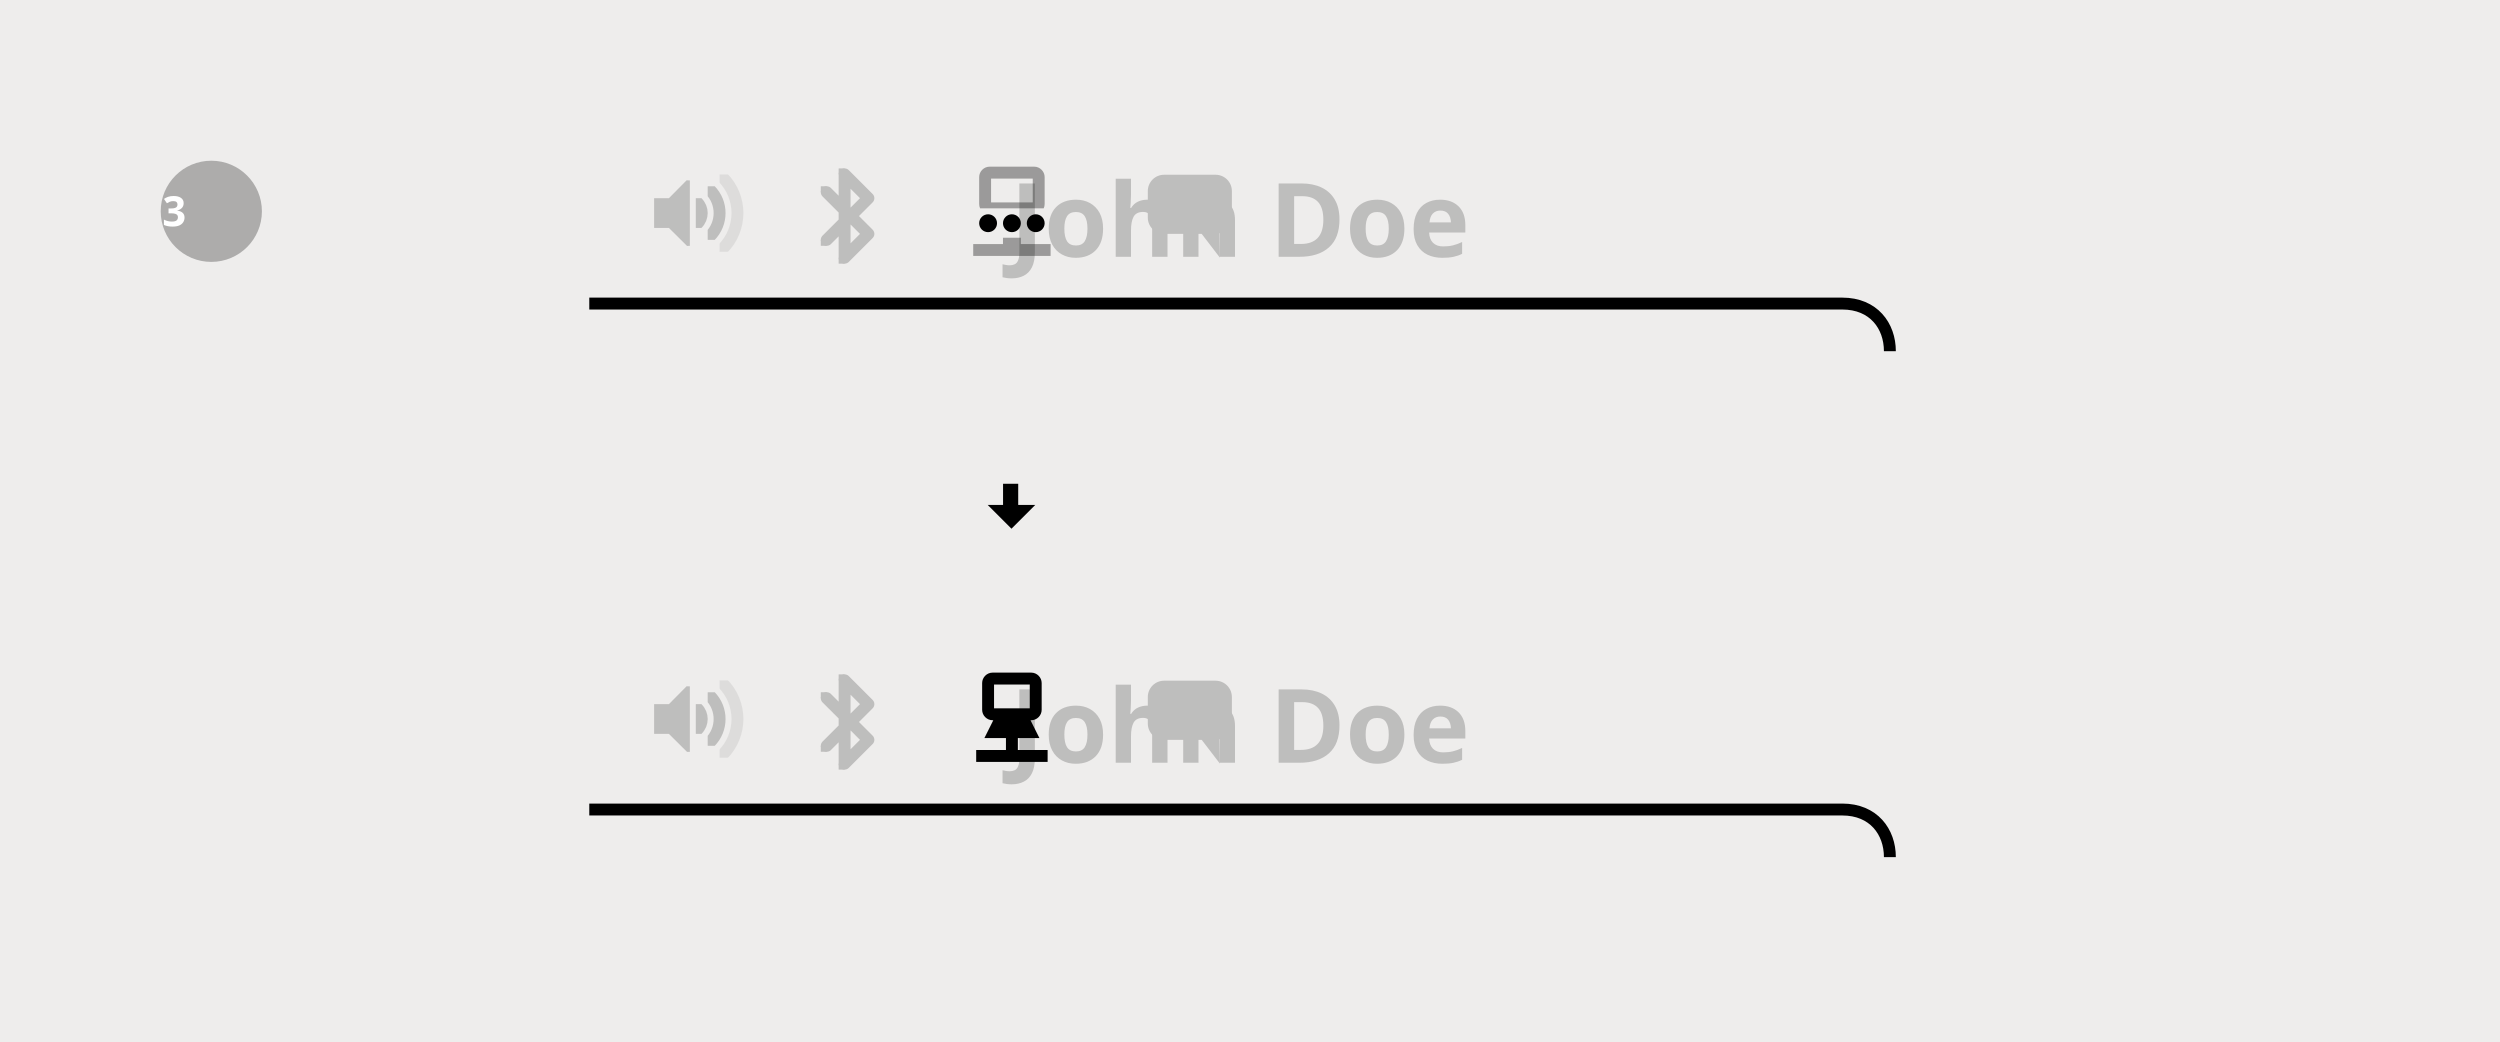
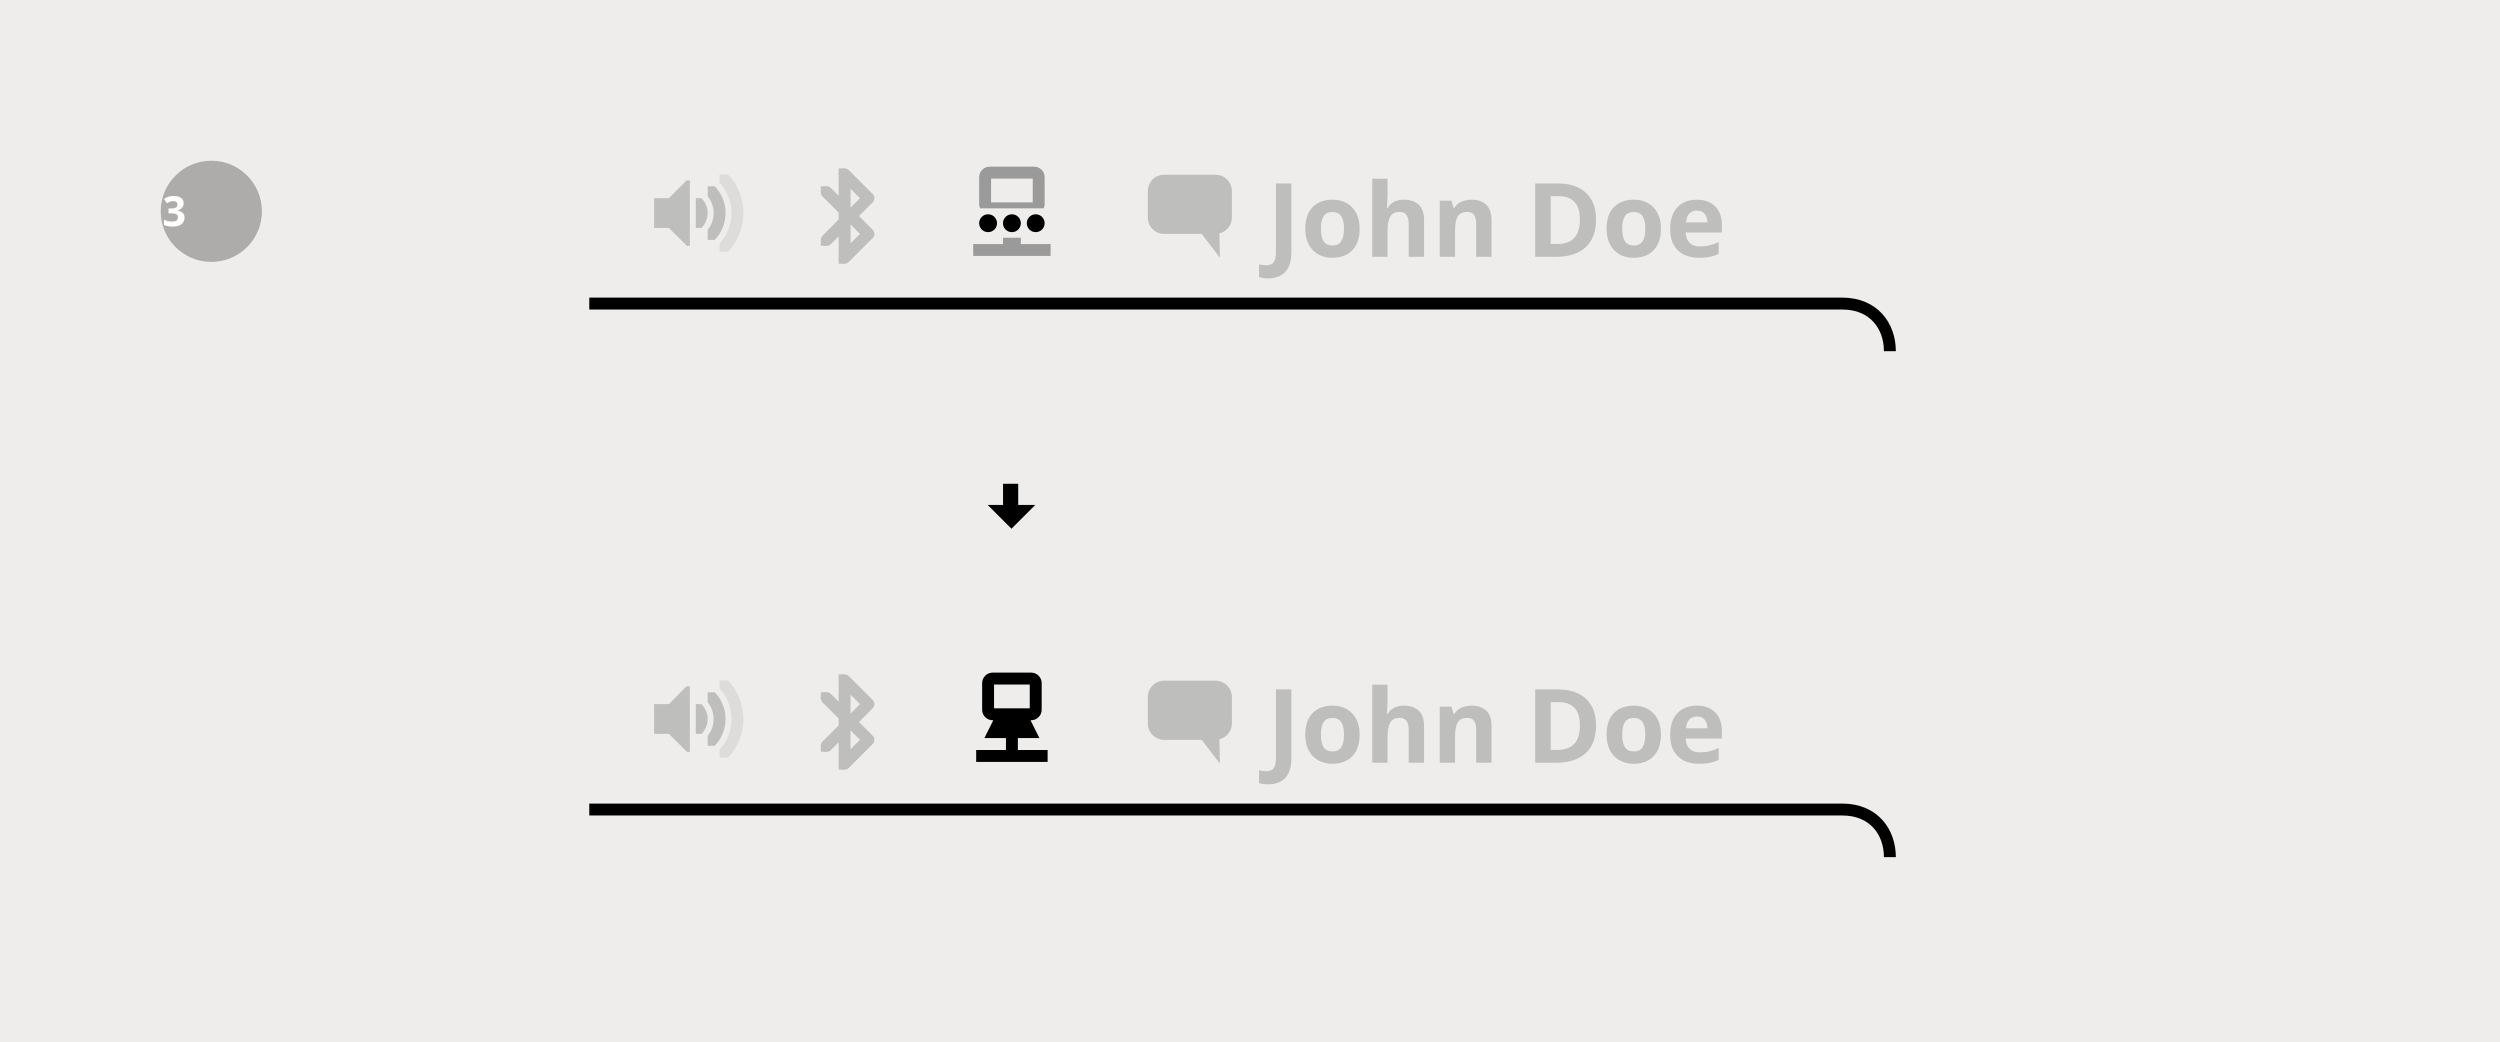
<svg xmlns="http://www.w3.org/2000/svg" xmlns:ns1="http://www.openswatchbook.org/uri/2009/osb" xmlns:xlink="http://www.w3.org/1999/xlink" width="840" height="350" id="svg10075" version="1.1">
  <defs id="defs10077">
    <linearGradient id="linearGradient14901">
      <stop style="stop-color:#000000;stop-opacity:1;" offset="0" id="stop14903" />
      <stop style="stop-color:#000000;stop-opacity:0;" offset="1" id="stop14905" />
    </linearGradient>
    <linearGradient ns1:paint="gradient" id="RHEL7">
      <stop id="stop13323" offset="0" style="stop-color:#a3dbe8;stop-opacity:1;" />
      <stop id="stop13325" offset="1" style="stop-color:#a3dbe8;stop-opacity:1;" />
    </linearGradient>
    <linearGradient id="GNOME" ns1:paint="gradient">
      <stop style="stop-color:#eeedec;stop-opacity:1;" offset="0" id="stop11074" />
      <stop style="stop-color:#eeedec;stop-opacity:1" offset="1" id="stop11076" />
    </linearGradient>
    <linearGradient id="BLANK" ns1:paint="gradient">
      <stop style="stop-color:#eeedec;stop-opacity:0;" offset="0" id="stop7012" />
      <stop style="stop-color:#eeedec;stop-opacity:0" offset="1" id="stop7014" />
    </linearGradient>
    <linearGradient xlink:href="#GNOME" id="linearGradient7064" gradientTransform="matrix(1.183438,0,0,0.896461,5.70167,415.6038)" x1="-18.338" y1="490.549" x2="713.429" y2="490.549" gradientUnits="userSpaceOnUse" />
    <linearGradient xlink:href="#linearGradient5716" id="linearGradient5885" x1="29.09" y1="11.773" x2="33.971" y2="9.709" gradientUnits="userSpaceOnUse" />
    <linearGradient id="linearGradient5716">
      <stop style="stop-color:#000000;stop-opacity:1;" offset="0" id="stop5718" />
      <stop style="stop-color:#484848;stop-opacity:1;" offset="1" id="stop5720" />
    </linearGradient>
    <linearGradient xlink:href="#linearGradient5716" id="linearGradient17441" x1="29.09" y1="11.773" x2="33.971" y2="9.709" gradientUnits="userSpaceOnUse" />
    <linearGradient id="linearGradient17443">
      <stop style="stop-color:#000000;stop-opacity:1;" offset="0" id="stop17445" />
      <stop style="stop-color:#484848;stop-opacity:1;" offset="1" id="stop17447" />
    </linearGradient>
    <linearGradient id="linearGradient3962-1-1-9-5-4-2">
      <stop id="stop3964-5-0-1-9-6-6" offset="0" style="stop-color: rgb(211, 233, 255); stop-opacity: 1;" />
      <stop id="stop4134-0-8-0-8-6-6" offset="0.155" style="stop-color: rgb(243, 249, 255); stop-opacity: 1;" />
      <stop id="stop4346-9-1-1-2-3-4" offset="0.631" style="stop-color: rgb(55, 100, 151); stop-opacity: 1;" />
      <stop style="stop-color: rgb(39, 62, 93); stop-opacity: 1;" offset="0.816" id="stop6610-2-9-0-2-7" />
      <stop id="stop3966-7-2-7-7-1-3" offset="1" style="stop-color: rgb(82, 110, 165); stop-opacity: 1;" />
    </linearGradient>
    <radialGradient xlink:href="#linearGradient6868-5-7-5-4-3" id="radialGradient68893" gradientUnits="userSpaceOnUse" gradientTransform="matrix(1,0,0,0.931606,0,1.57305)" cx="24.881" cy="23" fx="24.881" fy="23" r="19.19" />
    <linearGradient id="linearGradient6868-5-7-5-4-3">
      <stop id="stop6870-84-7-0-1-8" offset="0" style="stop-color: rgb(0, 0, 0); stop-opacity: 1;" />
      <stop id="stop6872-0-5-0-7-1" offset="1" style="stop-color: rgb(0, 0, 0); stop-opacity: 0;" />
    </linearGradient>
    <radialGradient xlink:href="#linearGradient6868-5-7-5-4-3" id="radialGradient68891" gradientUnits="userSpaceOnUse" gradientTransform="matrix(1,0,0,0.931606,0,1.57305)" cx="24.881" cy="23" fx="24.881" fy="23" r="19.19" />
    <radialGradient xlink:href="#linearGradient6868-5-7-5-4-3" id="radialGradient68897" gradientUnits="userSpaceOnUse" gradientTransform="matrix(1,0,0,0.931606,0,1.57305)" cx="24.881" cy="23" fx="24.881" fy="23" r="19.19" />
    <radialGradient xlink:href="#linearGradient6868-5-7-5-4-3" id="radialGradient68895" gradientUnits="userSpaceOnUse" gradientTransform="matrix(1,0,0,0.931606,0,1.57305)" cx="24.881" cy="23" fx="24.881" fy="23" r="19.19" />
    <radialGradient xlink:href="#linearGradient6868-5-7-5-4-3" id="radialGradient68901" gradientUnits="userSpaceOnUse" gradientTransform="matrix(1,0,0,0.931606,0,1.57305)" cx="24.881" cy="23" fx="24.881" fy="23" r="19.19" />
    <radialGradient xlink:href="#linearGradient6868-5-7-5-4-3" id="radialGradient68899" gradientUnits="userSpaceOnUse" gradientTransform="matrix(1,0,0,0.931606,0,1.57305)" cx="24.881" cy="23" fx="24.881" fy="23" r="19.19" />
    <radialGradient xlink:href="#linearGradient6868-5-7-5-4-3" id="radialGradient68905" gradientUnits="userSpaceOnUse" gradientTransform="matrix(1,0,0,0.931606,0,1.57305)" cx="24.881" cy="23" fx="24.881" fy="23" r="19.19" />
    <radialGradient xlink:href="#linearGradient6868-5-7-5-4-3" id="radialGradient68903" gradientUnits="userSpaceOnUse" gradientTransform="matrix(1,0,0,0.931606,0,1.57305)" cx="24.881" cy="23" fx="24.881" fy="23" r="19.19" />
    <radialGradient xlink:href="#linearGradient6868-5-7-5-4-3" id="radialGradient68909" gradientUnits="userSpaceOnUse" gradientTransform="matrix(1,0,0,0.931606,0,1.57305)" cx="24.881" cy="23" fx="24.881" fy="23" r="19.19" />
    <radialGradient xlink:href="#linearGradient6868-5-7-5-4-3" id="radialGradient68907" gradientUnits="userSpaceOnUse" gradientTransform="matrix(1,0,0,0.931606,0,1.57305)" cx="24.881" cy="23" fx="24.881" fy="23" r="19.19" />
    <radialGradient xlink:href="#linearGradient6868-5-7-5-4-3" id="radialGradient68913" gradientUnits="userSpaceOnUse" gradientTransform="matrix(1,0,0,0.931606,0,1.57305)" cx="24.881" cy="23" fx="24.881" fy="23" r="19.19" />
    <radialGradient xlink:href="#linearGradient6868-5-7-5-4-3" id="radialGradient68911" gradientUnits="userSpaceOnUse" gradientTransform="matrix(1,0,0,0.931606,0,1.57305)" cx="24.881" cy="23" fx="24.881" fy="23" r="19.19" />
    <radialGradient xlink:href="#linearGradient6868-5-7-5-4-3" id="radialGradient68917" gradientUnits="userSpaceOnUse" gradientTransform="matrix(1,0,0,0.931606,0,1.57305)" cx="24.881" cy="23" fx="24.881" fy="23" r="19.19" />
    <radialGradient xlink:href="#linearGradient6868-5-7-5-4-3" id="radialGradient68915" gradientUnits="userSpaceOnUse" gradientTransform="matrix(1,0,0,0.931606,0,1.57305)" cx="24.881" cy="23" fx="24.881" fy="23" r="19.19" />
    <radialGradient xlink:href="#linearGradient6868-5-7-5-4-3" id="radialGradient68921" gradientUnits="userSpaceOnUse" gradientTransform="matrix(1,0,0,0.931606,0,1.57305)" cx="24.881" cy="23" fx="24.881" fy="23" r="19.19" />
    <radialGradient xlink:href="#linearGradient6868-5-7-5-4-3" id="radialGradient68919" gradientUnits="userSpaceOnUse" gradientTransform="matrix(1,0,0,0.931606,0,1.57305)" cx="24.881" cy="23" fx="24.881" fy="23" r="19.19" />
    <radialGradient xlink:href="#linearGradient6868-5-7-5-4-3" id="radialGradient68925" gradientUnits="userSpaceOnUse" gradientTransform="matrix(1,0,0,0.931606,0,1.57305)" cx="24.881" cy="23" fx="24.881" fy="23" r="19.19" />
    <radialGradient xlink:href="#linearGradient6868-5-7-5-4-3" id="radialGradient68923" gradientUnits="userSpaceOnUse" gradientTransform="matrix(1,0,0,0.931606,0,1.57305)" cx="24.881" cy="23" fx="24.881" fy="23" r="19.19" />
    <clipPath clipPathUnits="userSpaceOnUse" id="clipPath56767">
      <path id="path56769" d="m 228.46,29.202 833.574,0 0,290.286 c -330.236,0 -408.683,175.77 -833.574,175.77 z" style="color:#000000;fill:#babdb6;stroke:none;stroke-width:1;marker:none;visibility:visible;display:inline;overflow:visible;enable-background:accumulate" />
    </clipPath>
    <clipPath clipPathUnits="userSpaceOnUse" id="clipPath14882">
      <path style="color:#000000;fill:#000000;fill-opacity:1;fill-rule:nonzero;stroke:#000000;stroke-width:8.726;stroke-linecap:butt;stroke-linejoin:miter;stroke-miterlimit:4;stroke-opacity:1;stroke-dasharray:none;stroke-dashoffset:0;marker:none;visibility:visible;display:inline;overflow:visible;enable-background:accumulate" id="path14884" d="m 2728,390 a 482,482 0 1 1 -964,0 482,482 0 1 1 964,0 z" transform="matrix(0.3552739,0,0,0.3552739,119.0305,9.415988)" />
    </clipPath>
    <clipPath clipPathUnits="userSpaceOnUse" id="clipPath6279-7-9">
      <rect style="color:#bebebe;fill:#bebebe;fill-opacity:1;fill-rule:nonzero;stroke:none;stroke-width:2;marker:none;visibility:visible;display:inline;overflow:visible" id="rect6281-1-9" width="3.825" height="6.375" x="26.85" y="220.75" />
    </clipPath>
    <clipPath clipPathUnits="userSpaceOnUse" id="clipPath6265-3-4">
      <rect style="color:#bebebe;fill:#bebebe;fill-opacity:1;fill-rule:nonzero;stroke:none;stroke-width:2;marker:none;visibility:visible;display:inline;overflow:visible" id="rect6267-1-9" width="2.898" height="5.216" x="26.966" y="221.33" />
    </clipPath>
    <clipPath clipPathUnits="userSpaceOnUse" id="clipPath6259-8-81">
      <rect style="color:#bebebe;fill:#bebebe;fill-opacity:1;stroke:none;stroke-width:2;marker:none;visibility:visible;display:inline;overflow:visible" id="rect6261-6-6" width="1.876" height="4.873" x="26.999" y="221.502" />
    </clipPath>
    <clipPath id="clipPath6279-6-2-7-1">
      <rect style="color:#000000;fill:#000000;fill-opacity:1;fill-rule:nonzero;stroke:none;stroke-width:2;marker:none;visibility:visible;display:inline;overflow:visible;enable-background:accumulate" id="rect6281-3-4-6-6" y="220.75" x="26.85" height="6.375" width="3.825" />
    </clipPath>
    <clipPath id="clipPath6265-33-1-4-3">
      <rect style="color:#000000;fill:#000000;fill-opacity:1;fill-rule:nonzero;stroke:none;stroke-width:2;marker:none;visibility:visible;display:inline;overflow:visible;enable-background:accumulate" id="rect6267-6-9-5-5" y="221.33" x="26.966" height="5.216" width="2.898" />
    </clipPath>
    <clipPath id="clipPath6259-6-3-9">
      <rect style="color:#000000;fill:#000000;fill-opacity:1;stroke:none;stroke-width:2;marker:none;visibility:visible;display:inline;overflow:visible;enable-background:accumulate" id="rect6261-4-5-4" y="221.502" x="26.999" height="4.873" width="1.876" />
    </clipPath>
    <clipPath id="clipPath25942">
      <rect style="color:#000000;fill:#000000;fill-opacity:1;fill-rule:nonzero;stroke:none;stroke-width:2;marker:none;visibility:visible;display:inline;overflow:visible;enable-background:accumulate" id="rect25944" y="220.75" x="26.85" height="6.375" width="3.825" />
    </clipPath>
    <clipPath id="clipPath25946">
      <rect style="color:#000000;fill:#000000;fill-opacity:1;fill-rule:nonzero;stroke:none;stroke-width:2;marker:none;visibility:visible;display:inline;overflow:visible;enable-background:accumulate" id="rect25948" y="221.33" x="26.966" height="5.216" width="2.898" />
    </clipPath>
    <clipPath id="clipPath25950">
      <rect style="color:#000000;fill:#000000;fill-opacity:1;stroke:none;stroke-width:2;marker:none;visibility:visible;display:inline;overflow:visible;enable-background:accumulate" id="rect25952" y="221.502" x="26.999" height="4.873" width="1.876" />
    </clipPath>
    <clipPath id="clipPath6279-6-9-6-0">
      <rect style="color:#000000;fill:#000000;fill-opacity:1;fill-rule:nonzero;stroke:none;stroke-width:2;marker:none;visibility:visible;display:inline;overflow:visible;enable-background:accumulate" id="rect6281-3-1-6-2" y="220.75" x="26.85" height="6.375" width="3.825" />
    </clipPath>
    <clipPath id="clipPath6265-33-6-4-2-8">
      <rect style="color:#000000;fill:#000000;fill-opacity:1;fill-rule:nonzero;stroke:none;stroke-width:2;marker:none;visibility:visible;display:inline;overflow:visible;enable-background:accumulate" id="rect6267-6-9-19-7-4" y="221.33" x="26.966" height="5.216" width="2.898" />
    </clipPath>
    <clipPath id="clipPath6259-6-8-2-8-7-5">
      <rect style="color:#000000;fill:#000000;fill-opacity:1;stroke:none;stroke-width:2;marker:none;visibility:visible;display:inline;overflow:visible;enable-background:accumulate" id="rect6261-4-9-2-7-6-1" y="221.502" x="26.999" height="4.873" width="1.876" />
    </clipPath>
    <clipPath id="clipPath25960">
      <rect style="color:#000000;fill:#000000;fill-opacity:1;fill-rule:nonzero;stroke:none;stroke-width:2;marker:none;visibility:visible;display:inline;overflow:visible;enable-background:accumulate" id="rect25962" y="220.75" x="26.85" height="6.375" width="3.825" />
    </clipPath>
    <clipPath id="clipPath25964">
      <rect style="color:#000000;fill:#000000;fill-opacity:1;fill-rule:nonzero;stroke:none;stroke-width:2;marker:none;visibility:visible;display:inline;overflow:visible;enable-background:accumulate" id="rect25966" y="221.33" x="26.966" height="5.216" width="2.898" />
    </clipPath>
    <clipPath id="clipPath25968">
      <rect style="color:#000000;fill:#000000;fill-opacity:1;stroke:none;stroke-width:2;marker:none;visibility:visible;display:inline;overflow:visible;enable-background:accumulate" id="rect25970" y="221.502" x="26.999" height="4.873" width="1.876" />
    </clipPath>
    <clipPath id="clipPath25972">
      <rect style="color:#000000;fill:#000000;fill-opacity:1;fill-rule:nonzero;stroke:none;stroke-width:2;marker:none;visibility:visible;display:inline;overflow:visible;enable-background:accumulate" id="rect25974" y="220.75" x="26.85" height="6.375" width="3.825" />
    </clipPath>
    <clipPath id="clipPath25976">
      <rect style="color:#000000;fill:#000000;fill-opacity:1;fill-rule:nonzero;stroke:none;stroke-width:2;marker:none;visibility:visible;display:inline;overflow:visible;enable-background:accumulate" id="rect25978" y="221.33" x="26.966" height="5.216" width="2.898" />
    </clipPath>
    <clipPath id="clipPath25980">
      <rect style="color:#000000;fill:#000000;fill-opacity:1;stroke:none;stroke-width:2;marker:none;visibility:visible;display:inline;overflow:visible;enable-background:accumulate" id="rect25982" y="221.502" x="26.999" height="4.873" width="1.876" />
    </clipPath>
    <clipPath id="clipPath25984">
      <rect style="color:#000000;fill:#000000;fill-opacity:1;fill-rule:nonzero;stroke:none;stroke-width:2;marker:none;visibility:visible;display:inline;overflow:visible;enable-background:accumulate" id="rect25986" y="220.75" x="26.85" height="6.375" width="3.825" />
    </clipPath>
    <clipPath id="clipPath25988">
      <rect style="color:#000000;fill:#000000;fill-opacity:1;fill-rule:nonzero;stroke:none;stroke-width:2;marker:none;visibility:visible;display:inline;overflow:visible;enable-background:accumulate" id="rect25990" y="221.33" x="26.966" height="5.216" width="2.898" />
    </clipPath>
    <clipPath id="clipPath25992">
      <rect style="color:#000000;fill:#000000;fill-opacity:1;stroke:none;stroke-width:2;marker:none;visibility:visible;display:inline;overflow:visible;enable-background:accumulate" id="rect25994" y="221.502" x="26.999" height="4.873" width="1.876" />
    </clipPath>
    <clipPath id="clipPath25996">
      <rect style="color:#000000;fill:#000000;fill-opacity:1;fill-rule:nonzero;stroke:none;stroke-width:2;marker:none;visibility:visible;display:inline;overflow:visible;enable-background:accumulate" id="rect25998" y="220.75" x="26.85" height="6.375" width="3.825" />
    </clipPath>
    <clipPath id="clipPath26000">
      <rect style="color:#000000;fill:#000000;fill-opacity:1;fill-rule:nonzero;stroke:none;stroke-width:2;marker:none;visibility:visible;display:inline;overflow:visible;enable-background:accumulate" id="rect26002" y="221.33" x="26.966" height="5.216" width="2.898" />
    </clipPath>
    <clipPath id="clipPath26004">
      <rect style="color:#000000;fill:#000000;fill-opacity:1;stroke:none;stroke-width:2;marker:none;visibility:visible;display:inline;overflow:visible;enable-background:accumulate" id="rect26006" y="221.502" x="26.999" height="4.873" width="1.876" />
    </clipPath>
    <clipPath id="clipPath24971-0" clipPathUnits="userSpaceOnUse">
      <rect y="-354.293" x="624" height="93" width="276" id="rect24973-5" style="color:#000000;fill:none;stroke:#000000;stroke-width:2;stroke-miterlimit:4;stroke-opacity:1;stroke-dasharray:none;marker:none;visibility:visible;display:inline;overflow:visible;enable-background:accumulate" />
    </clipPath>
-     <filter id="filter24966-4" color-interpolation-filters="sRGB">
-       <feGaussianBlur id="feGaussianBlur24968-1" stdDeviation="0.922" />
-     </filter>
    <clipPath id="clipPath6279-6-2-7">
      <rect style="color:#000000;fill:#000000;fill-opacity:1;fill-rule:nonzero;stroke:none;stroke-width:2;marker:none;visibility:visible;display:inline;overflow:visible;enable-background:accumulate" id="rect6281-3-4-6" y="220.75" x="26.85" height="6.375" width="3.825" />
    </clipPath>
    <clipPath id="clipPath6265-33-1-4">
      <rect style="color:#000000;fill:#000000;fill-opacity:1;fill-rule:nonzero;stroke:none;stroke-width:2;marker:none;visibility:visible;display:inline;overflow:visible;enable-background:accumulate" id="rect6267-6-9-5" y="221.33" x="26.966" height="5.216" width="2.898" />
    </clipPath>
    <clipPath id="clipPath6259-6-3">
      <rect style="color:#000000;fill:#000000;fill-opacity:1;stroke:none;stroke-width:2;marker:none;visibility:visible;display:inline;overflow:visible;enable-background:accumulate" id="rect6261-4-5" y="221.502" x="26.999" height="4.873" width="1.876" />
    </clipPath>
    <mask maskUnits="userSpaceOnUse" id="mask12112-0-6-5-3-8-1-7">
      <rect style="fill:url(#radialGradient12116-6-2-9-3-0-9-9);fill-opacity:1;stroke:none" id="rect12114-2-9-0-8-2-5-6" width="221" height="16" x="16.5" y="434" />
    </mask>
    <radialGradient xlink:href="#linearGradient12104-5-1-5-6-8-5-5" id="radialGradient12116-6-2-9-3-0-9-9" gradientUnits="userSpaceOnUse" gradientTransform="matrix(1,0,0,0.07239819,-1.5,410)" cx="128.5" cy="442" fx="128.5" fy="442" r="110.5" />
    <linearGradient id="linearGradient12104-5-1-5-6-8-5-5">
      <stop style="stop-color:#cccccc;stop-opacity:1;" offset="0" id="stop12106-3-0-0-5-2-4-1" />
      <stop style="stop-color:#cccccc;stop-opacity:0;" offset="1" id="stop12108-4-0-4-9-5-8-15" />
    </linearGradient>
    <clipPath id="clipPath4201-6-8-5-59">
      <path style="color:#000000;fill:#000000;fill-opacity:1;fill-rule:nonzero;stroke:none;stroke-width:2;marker:none;visibility:visible;display:inline;overflow:visible;enable-background:accumulate" id="path4203-1-2-5-0" d="m 101,177 0,5 2,0 0,2 1,0 0,-4 7,0 0,4 1,0 0,-2 2,0 0,-5 -13,0 z" />
    </clipPath>
    <clipPath id="clipPath6279-6-9-6">
      <rect style="color:#000000;fill:#000000;fill-opacity:1;fill-rule:nonzero;stroke:none;stroke-width:2;marker:none;visibility:visible;display:inline;overflow:visible;enable-background:accumulate" id="rect6281-3-1-6" y="220.75" x="26.85" height="6.375" width="3.825" />
    </clipPath>
    <clipPath id="clipPath6265-33-6-4-2">
      <rect style="color:#000000;fill:#000000;fill-opacity:1;fill-rule:nonzero;stroke:none;stroke-width:2;marker:none;visibility:visible;display:inline;overflow:visible;enable-background:accumulate" id="rect6267-6-9-19-7" y="221.33" x="26.966" height="5.216" width="2.898" />
    </clipPath>
    <clipPath id="clipPath6259-6-8-2-8-7">
      <rect style="color:#000000;fill:#000000;fill-opacity:1;stroke:none;stroke-width:2;marker:none;visibility:visible;display:inline;overflow:visible;enable-background:accumulate" id="rect6261-4-9-2-7-6" y="221.502" x="26.999" height="4.873" width="1.876" />
    </clipPath>
    <mask maskUnits="userSpaceOnUse" id="mask12112-0-6-5-3-8-3-7">
      <rect style="fill:url(#radialGradient12116-6-2-9-3-0-75-13);fill-opacity:1;stroke:none" id="rect12114-2-9-0-8-2-6-5" width="221" height="16" x="16.5" y="434" />
    </mask>
    <radialGradient xlink:href="#linearGradient12104-5-1-5-6-8-7-2" id="radialGradient12116-6-2-9-3-0-75-13" gradientUnits="userSpaceOnUse" gradientTransform="matrix(1,0,0,0.07239819,-1.5,410)" cx="128.5" cy="442" fx="128.5" fy="442" r="110.5" />
    <linearGradient id="linearGradient12104-5-1-5-6-8-7-2">
      <stop style="stop-color:#cccccc;stop-opacity:1;" offset="0" id="stop12106-3-0-0-5-2-8-92" />
      <stop style="stop-color:#cccccc;stop-opacity:0;" offset="1" id="stop12108-4-0-4-9-5-04-00" />
    </linearGradient>
    <mask maskUnits="userSpaceOnUse" id="mask12112-0-6-5-3-8-0-0">
      <rect style="fill:url(#radialGradient12116-6-2-9-3-0-7-75);fill-opacity:1;stroke:none" id="rect12114-2-9-0-8-2-3-8" width="221" height="16" x="16.5" y="434" />
    </mask>
    <radialGradient xlink:href="#linearGradient12104-5-1-5-6-8-9-1" id="radialGradient12116-6-2-9-3-0-7-75" gradientUnits="userSpaceOnUse" gradientTransform="matrix(1,0,0,0.07239819,-1.5,410)" cx="128.5" cy="442" fx="128.5" fy="442" r="110.5" />
    <linearGradient id="linearGradient12104-5-1-5-6-8-9-1">
      <stop style="stop-color:#cccccc;stop-opacity:1;" offset="0" id="stop12106-3-0-0-5-2-3-4" />
      <stop style="stop-color:#cccccc;stop-opacity:0;" offset="1" id="stop12108-4-0-4-9-5-0-50" />
    </linearGradient>
    <mask maskUnits="userSpaceOnUse" id="mask12112-0-6-5-3-8-4">
      <rect style="fill:url(#radialGradient12116-6-2-9-3-0-3);fill-opacity:1;stroke:none" id="rect12114-2-9-0-8-2-0" width="221" height="16" x="16.5" y="434" />
    </mask>
    <radialGradient xlink:href="#linearGradient12104-5-1-5-6-8-77" id="radialGradient12116-6-2-9-3-0-3" gradientUnits="userSpaceOnUse" gradientTransform="matrix(1,0,0,0.07239819,-1.5,410)" cx="128.5" cy="442" fx="128.5" fy="442" r="110.5" />
    <linearGradient id="linearGradient12104-5-1-5-6-8-77">
      <stop style="stop-color:#cccccc;stop-opacity:1;" offset="0" id="stop12106-3-0-0-5-2-87" />
      <stop style="stop-color:#cccccc;stop-opacity:0;" offset="1" id="stop12108-4-0-4-9-5-7" />
    </linearGradient>
    <clipPath clipPathUnits="userSpaceOnUse" id="clipPath26963">
      <path style="color:#000000;fill:#204a87;fill-opacity:1;fill-rule:nonzero;stroke:none;stroke-width:2.938;marker:none;visibility:visible;display:inline;overflow:visible;enable-background:accumulate" d="m 64,503 563,0 0,154 C 492.385,818.59 220.381,629.282 64,784 z" id="path26965" />
    </clipPath>
    <linearGradient xlink:href="#linearGradient14901-1" id="linearGradient14907-7" x1="532.434" y1="129.633" x2="532.434" y2="177.877" gradientUnits="userSpaceOnUse" />
    <linearGradient id="linearGradient14901-1">
      <stop style="stop-color:#000000;stop-opacity:1;" offset="0" id="stop14903-7" />
      <stop style="stop-color:#000000;stop-opacity:0;" offset="1" id="stop14905-2" />
    </linearGradient>
    <linearGradient gradientTransform="matrix(0.7509833,0,0,0.7509833,-170.8487,-42.43056)" y2="314.62" x2="532.434" y1="187.535" x1="532.434" gradientUnits="userSpaceOnUse" id="linearGradient27012" xlink:href="#linearGradient14901-1" />
    <clipPath clipPathUnits="userSpaceOnUse" id="clipPath6279-7-9-9">
      <rect style="color:#bebebe;fill:#bebebe;fill-opacity:1;fill-rule:nonzero;stroke:none;stroke-width:2;marker:none;visibility:visible;display:inline;overflow:visible" id="rect6281-1-9-8" width="3.825" height="6.375" x="26.85" y="220.75" />
    </clipPath>
    <clipPath clipPathUnits="userSpaceOnUse" id="clipPath6265-3-4-4">
      <rect style="color:#bebebe;fill:#bebebe;fill-opacity:1;fill-rule:nonzero;stroke:none;stroke-width:2;marker:none;visibility:visible;display:inline;overflow:visible" id="rect6267-1-9-6" width="2.898" height="5.216" x="26.966" y="221.33" />
    </clipPath>
    <clipPath clipPathUnits="userSpaceOnUse" id="clipPath6259-8-81-2">
      <rect style="color:#bebebe;fill:#bebebe;fill-opacity:1;stroke:none;stroke-width:2;marker:none;visibility:visible;display:inline;overflow:visible" id="rect6261-6-6-7" width="1.876" height="4.873" x="26.999" y="221.502" />
    </clipPath>
    <linearGradient xlink:href="#linearGradient14901" id="linearGradient27124" gradientUnits="userSpaceOnUse" x1="532.434" y1="187.535" x2="532.434" y2="314.62" />
  </defs>
  <g id="layer1" transform="translate(0,-1142.362)">
    <rect style="fill:url(#linearGradient7064)" id="background" width="866" height="656" x="-16" y="855.362" />
  </g>
  <g id="layer2" transform="translate(0,-690)">
    <g id="g11020" transform="translate(-51,29.63783)">
-       <path transform="translate(2,453.3622)" d="m 137,278 c 0,9.389 -7.611,17 -17,17 -9.389,0 -17,-7.611 -17,-17 0,-9.389 7.611,-17 17,-17 9.389,0 17,7.611 17,17 z" id="path11014" style="color:#000000;fill:#000000;fill-opacity:0.275;stroke:none;stroke-width:1.07;marker:none;visibility:visible;display:inline;overflow:visible;enable-background:accumulate" />
+       <path transform="translate(2,453.3622)" d="m 137,278 c 0,9.389 -7.611,17 -17,17 -9.389,0 -17,-7.611 -17,-17 0,-9.389 7.611,-17 17,-17 C 129.389,261 137,268.611 137,278 Z" id="path11014" style="color:#000000;fill:#000000;fill-opacity:0.275;stroke:none;stroke-width:1.07;marker:none;visibility:visible;display:inline;overflow:visible;enable-background:accumulate" />
      <text id="text11016" y="736.362" x="122.293" style="font-size:14px;font-style:normal;font-variant:normal;font-weight:bold;font-stretch:normal;text-align:center;line-height:125%;letter-spacing:0px;word-spacing:0px;writing-mode:lr-tb;text-anchor:middle;fill:#ffffff;fill-opacity:1;stroke:none;font-family:Cantarell;-inkscape-font-specification:Cantarell Bold" xml:space="preserve">
        <tspan y="736.362" x="122.293" id="tspan11018">3</tspan>
      </text>
    </g>
    <g id="g27126" transform="translate(94,11.70887)">
      <g id="g27392" style="opacity:0.2">
-         <text id="text14063-1" y="764.576" x="480.599" style="font-size:34.517px;font-style:normal;font-variant:normal;font-weight:bold;font-stretch:normal;text-align:end;line-height:125%;letter-spacing:0px;word-spacing:0px;writing-mode:lr-tb;text-anchor:end;fill:#000000;fill-opacity:1;stroke:none;display:inline;font-family:Cantarell;-inkscape-font-specification:Cantarell Bold" xml:space="preserve">
-           <tspan y="764.576" x="480.599" id="tspan14065-9">John Doe</tspan>
+         <text id="text14063-1" y="764.576" x="331.599" style="font-size:34.518px;font-style:normal;font-variant:normal;font-weight:bold;font-stretch:normal;text-align:start;line-height:125%;letter-spacing:0px;word-spacing:0px;writing-mode:lr-tb;text-anchor:start;fill:#000000;fill-opacity:1;stroke:none;display:inline;font-family:Cantarell;-inkscape-font-specification:Cantarell Bold" xml:space="preserve">
+           <tspan y="764.576" x="331.599" id="tspan14065-9">John Doe</tspan>
        </text>
        <g style="display:inline" transform="matrix(2,0,0,2,85.78487,300.8802)" id="g5525-4">
          <path style="color:#bebebe;fill:#000000;fill-opacity:1;fill-rule:nonzero;stroke:none;stroke-width:1;marker:none;visibility:visible;display:inline;overflow:visible" d="m 20,222 2.484,0 2.969,-3 0.547,0.016 0,11 -0.475,8.3e-4 L 22.484,227 20,227 l 0,-5 z" id="path5533-9" />
          <rect y="217" x="20" height="16" width="16" id="rect5535-6" style="color:#bebebe;fill:none;stroke:none;stroke-width:1;marker:none;visibility:visible;display:inline;overflow:visible" />
          <path transform="matrix(0.784314,0,0,0.784314,5.94118,48.8628)" d="m 27.191,221.684 c 1.245,1.245 1.245,3.263 0,4.508 0,0 0,0 0,0" id="path3718-5-7" style="fill:none;stroke:#000000;stroke-width:2.55;stroke-linecap:round;stroke-miterlimit:4;stroke-opacity:1;stroke-dasharray:none;display:inline" clip-path="url(#clipPath6279-7-9-9)" />
          <path style="fill:none;stroke:#000000;stroke-width:1.159;stroke-linecap:round;stroke-miterlimit:4;stroke-opacity:1;stroke-dasharray:none;display:inline" id="path3726-1-9" d="m 27.191,221.684 c 1.245,1.245 1.245,3.263 0,4.508 0,0 0,0 0,0" transform="matrix(1.72549,0,0,1.72549,-17.5294,-161.902)" clip-path="url(#clipPath6265-3-4-4)" />
          <path transform="matrix(2.66667,0,0,2.66667,-41,-372.666)" d="m 27.191,221.684 c 1.245,1.245 1.245,3.263 0,4.508 0,0 0,0 0,0" id="path3728-0-5" style="opacity:0.35;fill:none;stroke:#000000;stroke-width:0.75;stroke-linecap:round;stroke-miterlimit:4;stroke-opacity:1;stroke-dasharray:none;display:inline" clip-path="url(#clipPath6259-8-81-2)" />
        </g>
        <g style="display:inline" id="g11248-1" transform="matrix(2,0,0,2,207.7849,60.88043)">
          <rect style="color:#bebebe;fill:none;stroke:none;stroke-width:1;marker:none;visibility:visible;display:inline;overflow:visible" id="rect11252-0" width="16" height="16" x="41" y="337" />
          <path style="color:#bebebe;fill:#000000;fill-opacity:1;fill-rule:nonzero;stroke:none;stroke-width:2.4;marker:none;visibility:visible;display:inline;overflow:visible;enable-background:accumulate" d="m 44.688,358.062 c -1.524,0 -2.75,1.226 -2.75,2.75 l 0,4.438 c 0,1.524 1.226,2.75 2.75,2.75 l 6.305,0 3.053,3.985 -0.077,-4.079 c 1.205,-0.293 2.094,-1.359 2.094,-2.656 l 0,-4.438 c 0,-1.524 -1.226,-2.75 -2.75,-2.75 z" transform="translate(0,-20)" id="rect11261-8" />
        </g>
        <g transform="matrix(2,0,0,2,135.7849,182.8804)" style="fill:#bebebe;fill-opacity:1;display:inline" id="g6099-3-5">
          <rect style="color:#bebebe;fill:none;stroke:none;stroke-width:1;marker:none;visibility:visible;display:inline;overflow:visible" id="rect6109-6-7" width="16" height="16" x="20" y="276" />
          <path d="m 24,288 7,-7 -4,-4 0,13.999 4,-4 -7,-7" style="fill:none;stroke:#000000;stroke-width:2;stroke-linecap:round;stroke-linejoin:round;stroke-miterlimit:4;stroke-opacity:1;stroke-dasharray:none;display:inline" id="path3807-3" />
          <rect style="fill:#000000;fill-opacity:1;stroke:none" id="rect3940-3" width="1" height="1" x="23" y="279" />
          <rect y="288" x="23" height="1" width="1" id="rect3942-0" style="fill:#000000;fill-opacity:1;stroke:none" />
          <rect style="fill:#000000;fill-opacity:1;stroke:none" id="rect3944-3" width="1" height="1" x="26" y="291" />
          <rect y="276" x="26" height="1" width="1" id="rect3946-3" style="fill:#000000;fill-opacity:1;stroke:none" />
        </g>
      </g>
      <g id="g12683-1" transform="matrix(2,0,0,2,192,299.2911)" style="display:inline">
        <rect style="color:#bebebe;fill:none;stroke:none;stroke-width:1;marker:none;visibility:visible;display:inline;overflow:visible" id="rect12685-3" width="16" height="16" x="18.5" y="217.5" />
        <path id="rect12689-2" d="m 23.25,217.5 c -0.952,0 -1.75,0.798 -1.75,1.75 l 0,4.5 c 0,0.262 0.049,0.524 0.156,0.75 l 10.688,0 C 32.452,224.274 32.5,224.012 32.5,223.75 l 0,-4.5 c 0,-0.952 -0.798,-1.75 -1.75,-1.75 l -7.5,0 z m 0.25,2 7,0 0,4 -7,0 0,-4 z m 2,9.938 0,1.062 -5,0 0,2 13,0 0,-2 -5,0 0,-1.062 -3,0 z" style="font-size:medium;font-style:normal;font-variant:normal;font-weight:normal;font-stretch:normal;text-indent:0pt;text-align:start;text-decoration:none;line-height:normal;letter-spacing:normal;word-spacing:normal;text-transform:none;direction:ltr;text-anchor:start;opacity:0.35;color:#bebebe;fill:#000000;fill-opacity:1;fill-rule:nonzero;stroke:none;stroke-width:2;marker:none;visibility:visible;display:inline;overflow:visible;font-family:Bitstream Vera Sans" />
-         <path transform="matrix(1.5,0,0,1.5,-19.0002,-86.5)" d="m 29,209 c 0,0.552 -0.448,1 -1,1 -0.552,0 -1,-0.448 -1,-1 0,-0.552 0.448,-1 1,-1 0.552,0 1,0.448 1,1 z" id="path4955-1" style="fill:#000000;fill-opacity:1;stroke:none;display:inline" />
-         <path style="fill:#000000;fill-opacity:1;stroke:none;display:inline" id="path4957-2" d="m 29,209 c 0,0.552 -0.448,1 -1,1 -0.552,0 -1,-0.448 -1,-1 0,-0.552 0.448,-1 1,-1 0.552,0 1,0.448 1,1 z" transform="matrix(1.5,0,0,1.5,-15.0002,-86.5)" />
-         <path transform="matrix(1.5,0,0,1.5,-11.00025,-86.5)" d="m 29,209 c 0,0.552 -0.448,1 -1,1 -0.552,0 -1,-0.448 -1,-1 0,-0.552 0.448,-1 1,-1 0.552,0 1,0.448 1,1 z" id="path4959-4" style="fill:#000000;fill-opacity:1;stroke:none;display:inline" />
+         <path transform="matrix(1.5,0,0,1.5,-19.0002,-86.5)" d="m 29,209 c 0,0.552 -0.448,1 -1,1 -0.552,0 -1,-0.448 -1,-1 0,-0.552 0.448,-1 1,-1 C 28.552,208 29,208.448 29,209 Z" id="path4955-1" style="fill:#000000;fill-opacity:1;stroke:none;display:inline" />
+         <path style="fill:#000000;fill-opacity:1;stroke:none;display:inline" id="path4957-2" d="m 29,209 c 0,0.552 -0.448,1 -1,1 -0.552,0 -1,-0.448 -1,-1 0,-0.552 0.448,-1 1,-1 C 28.552,208 29,208.448 29,209 Z" transform="matrix(1.5,0,0,1.5,-15.0002,-86.5)" />
+         <path transform="matrix(1.5,0,0,1.5,-11.00025,-86.5)" d="m 29,209 c 0,0.552 -0.448,1 -1,1 -0.552,0 -1,-0.448 -1,-1 0,-0.552 0.448,-1 1,-1 C 28.552,208 29,208.448 29,209 Z" id="path4959-4" style="fill:#000000;fill-opacity:1;stroke:none;display:inline" />
      </g>
    </g>
    <g transform="translate(94,181.7089)" id="g27235">
      <g id="g27412" style="opacity:0.2">
-         <text xml:space="preserve" style="font-size:34.517px;font-style:normal;font-variant:normal;font-weight:bold;font-stretch:normal;text-align:end;line-height:125%;letter-spacing:0px;word-spacing:0px;writing-mode:lr-tb;text-anchor:end;fill:#000000;fill-opacity:1;stroke:none;display:inline;font-family:Cantarell;-inkscape-font-specification:Cantarell Bold" x="480.599" y="764.576" id="text27237">
-           <tspan id="tspan27239" x="480.599" y="764.576">John Doe</tspan>
+         <text xml:space="preserve" style="font-size:34.518px;font-style:normal;font-variant:normal;font-weight:bold;font-stretch:normal;text-align:start;line-height:125%;letter-spacing:0px;word-spacing:0px;writing-mode:lr-tb;text-anchor:start;fill:#000000;fill-opacity:1;stroke:none;display:inline;font-family:Cantarell;-inkscape-font-specification:Cantarell Bold" x="331.599" y="764.576" id="text27237">
+           <tspan id="tspan27239" x="331.599" y="764.576">John Doe</tspan>
        </text>
        <g id="g27241" transform="matrix(2,0,0,2,85.78487,300.8802)" style="display:inline">
          <path id="path27243" d="m 20,222 2.484,0 2.969,-3 0.547,0.016 0,11 -0.475,8.3e-4 L 22.484,227 20,227 l 0,-5 z" style="color:#bebebe;fill:#000000;fill-opacity:1;fill-rule:nonzero;stroke:none;stroke-width:1;marker:none;visibility:visible;display:inline;overflow:visible" />
          <rect style="color:#bebebe;fill:none;stroke:none;stroke-width:1;marker:none;visibility:visible;display:inline;overflow:visible" id="rect27245" width="16" height="16" x="20" y="217" />
          <path clip-path="url(#clipPath6279-7-9-9)" style="fill:none;stroke:#000000;stroke-width:2.55;stroke-linecap:round;stroke-miterlimit:4;stroke-opacity:1;stroke-dasharray:none;display:inline" id="path27247" d="m 27.191,221.684 c 1.245,1.245 1.245,3.263 0,4.508 0,0 0,0 0,0" transform="matrix(0.784314,0,0,0.784314,5.94118,48.8628)" />
          <path clip-path="url(#clipPath6265-3-4-4)" transform="matrix(1.72549,0,0,1.72549,-17.5294,-161.902)" d="m 27.191,221.684 c 1.245,1.245 1.245,3.263 0,4.508 0,0 0,0 0,0" id="path27249" style="fill:none;stroke:#000000;stroke-width:1.159;stroke-linecap:round;stroke-miterlimit:4;stroke-opacity:1;stroke-dasharray:none;display:inline" />
          <path clip-path="url(#clipPath6259-8-81-2)" style="opacity:0.35;fill:none;stroke:#000000;stroke-width:0.75;stroke-linecap:round;stroke-miterlimit:4;stroke-opacity:1;stroke-dasharray:none;display:inline" id="path27251" d="m 27.191,221.684 c 1.245,1.245 1.245,3.263 0,4.508 0,0 0,0 0,0" transform="matrix(2.66667,0,0,2.66667,-41,-372.666)" />
        </g>
        <g transform="matrix(2,0,0,2,207.7849,60.88043)" id="g27253" style="display:inline">
          <rect y="337" x="41" height="16" width="16" id="rect27255" style="color:#bebebe;fill:none;stroke:none;stroke-width:1;marker:none;visibility:visible;display:inline;overflow:visible" />
          <path id="path27257" transform="translate(0,-20)" d="m 44.688,358.062 c -1.524,0 -2.75,1.226 -2.75,2.75 l 0,4.438 c 0,1.524 1.226,2.75 2.75,2.75 l 6.305,0 3.053,3.985 -0.077,-4.079 c 1.205,-0.293 2.094,-1.359 2.094,-2.656 l 0,-4.438 c 0,-1.524 -1.226,-2.75 -2.75,-2.75 z" style="color:#bebebe;fill:#000000;fill-opacity:1;fill-rule:nonzero;stroke:none;stroke-width:2.4;marker:none;visibility:visible;display:inline;overflow:visible;enable-background:accumulate" />
        </g>
        <g id="g27259" style="fill:#bebebe;fill-opacity:1;display:inline" transform="matrix(2,0,0,2,135.7849,182.8804)">
          <rect y="276" x="20" height="16" width="16" id="rect27261" style="color:#bebebe;fill:none;stroke:none;stroke-width:1;marker:none;visibility:visible;display:inline;overflow:visible" />
          <path id="path27263" style="fill:none;stroke:#000000;stroke-width:2;stroke-linecap:round;stroke-linejoin:round;stroke-miterlimit:4;stroke-opacity:1;stroke-dasharray:none;display:inline" d="m 24,288 7,-7 -4,-4 0,13.999 4,-4 -7,-7" />
          <rect y="279" x="23" height="1" width="1" id="rect27265" style="fill:#000000;fill-opacity:1;stroke:none" />
          <rect style="fill:#000000;fill-opacity:1;stroke:none" id="rect27267" width="1" height="1" x="23" y="288" />
          <rect y="291" x="26" height="1" width="1" id="rect27269" style="fill:#000000;fill-opacity:1;stroke:none" />
          <rect style="fill:#000000;fill-opacity:1;stroke:none" id="rect27271" width="1" height="1" x="26" y="276" />
        </g>
      </g>
      <g style="display:inline" transform="matrix(2,0,0,2,190,300.2911)" id="g12661">
        <rect style="color:#bebebe;fill:none;stroke:none;stroke-width:1;marker:none;visibility:visible;display:inline;overflow:visible" id="rect12673" width="16" height="16" x="20" y="217" />
        <path style="font-size:medium;font-style:normal;font-variant:normal;font-weight:normal;font-stretch:normal;text-indent:0;text-align:start;text-decoration:none;line-height:normal;letter-spacing:normal;word-spacing:normal;text-transform:none;direction:ltr;block-progression:tb;writing-mode:lr-tb;text-anchor:start;baseline-shift:baseline;color:#bebebe;fill:#000000;fill-opacity:1;stroke:none;stroke-width:2;marker:none;visibility:visible;display:inline;overflow:visible;enable-background:accumulate;font-family:Sans;-inkscape-font-specification:Sans" d="m -55.25,-40 c -0.952,0 -1.75,0.798 -1.75,1.75 l 0,4.5 c 0,0.952 0.798,1.75 1.75,1.75 l 0.125,0 -0.781,1.562 -0.719,1.438 1.625,0 6,0 1.625,0 -0.719,-1.438 L -48.875,-32 l 0.125,0 c 0.952,0 1.75,-0.798 1.75,-1.75 l 0,-4.5 c 0,-0.952 -0.798,-1.75 -1.75,-1.75 l -6.5,0 z m 0.25,2 6,0 0,4 -6,0 0,-4 z" transform="translate(80,257)" id="rect12675" />
        <path transform="translate(-60.0003,30)" id="path12679" d="m 88,196 0,4" style="color:#bebebe;fill:#000000;fill-opacity:1;fill-rule:nonzero;stroke:#000000;stroke-width:2;stroke-linecap:butt;stroke-linejoin:miter;stroke-miterlimit:4;stroke-opacity:1;stroke-dasharray:none;stroke-dashoffset:0;marker:none;visibility:visible;display:inline;overflow:visible" />
        <path id="path12681" d="m 22,231 12,0" style="color:#bebebe;fill:#bebebe;fill-opacity:1;fill-rule:nonzero;stroke:#000000;stroke-width:2;stroke-linecap:butt;stroke-linejoin:miter;stroke-miterlimit:4;stroke-opacity:1;stroke-dasharray:none;stroke-dashoffset:0;marker:none;visibility:visible;display:inline;overflow:visible" />
      </g>
    </g>
    <path style="color:#000000;fill:none;stroke:#000000;stroke-width:4;stroke-opacity:1;marker:none;visibility:visible;display:inline;overflow:visible;enable-background:new" d="m 198,792 421,0 c 10.54,0 16,7.485 16,16" id="path27288" />
    <path id="path27290" d="m 198,962 421,0 c 10.54,0 16,7.485 16,16" style="color:#000000;fill:none;stroke:#000000;stroke-width:4;stroke-opacity:1;marker:none;visibility:visible;display:inline;overflow:visible;enable-background:new" />
    <g id="g27294" transform="matrix(0.509354,0,0,0.509354,175.5608,512.8076)">
      <path id="rect27285" d="M 338.259,680.95 322.561,696.648 306.862,680.95 z" style="color:#000000;fill:#000000;fill-opacity:1;fill-rule:nonzero;stroke:none;stroke-width:4;marker:none;visibility:visible;display:inline;overflow:visible;enable-background:new" />
      <path id="path27292" d="m 322,686 0,-19" style="color:#000000;fill:none;stroke:#000000;stroke-width:10;stroke-linecap:butt;stroke-linejoin:miter;stroke-miterlimit:4;stroke-opacity:1;stroke-dasharray:none;stroke-dashoffset:0;marker:none;visibility:visible;display:inline;overflow:visible;enable-background:new" />
    </g>
  </g>
</svg>
